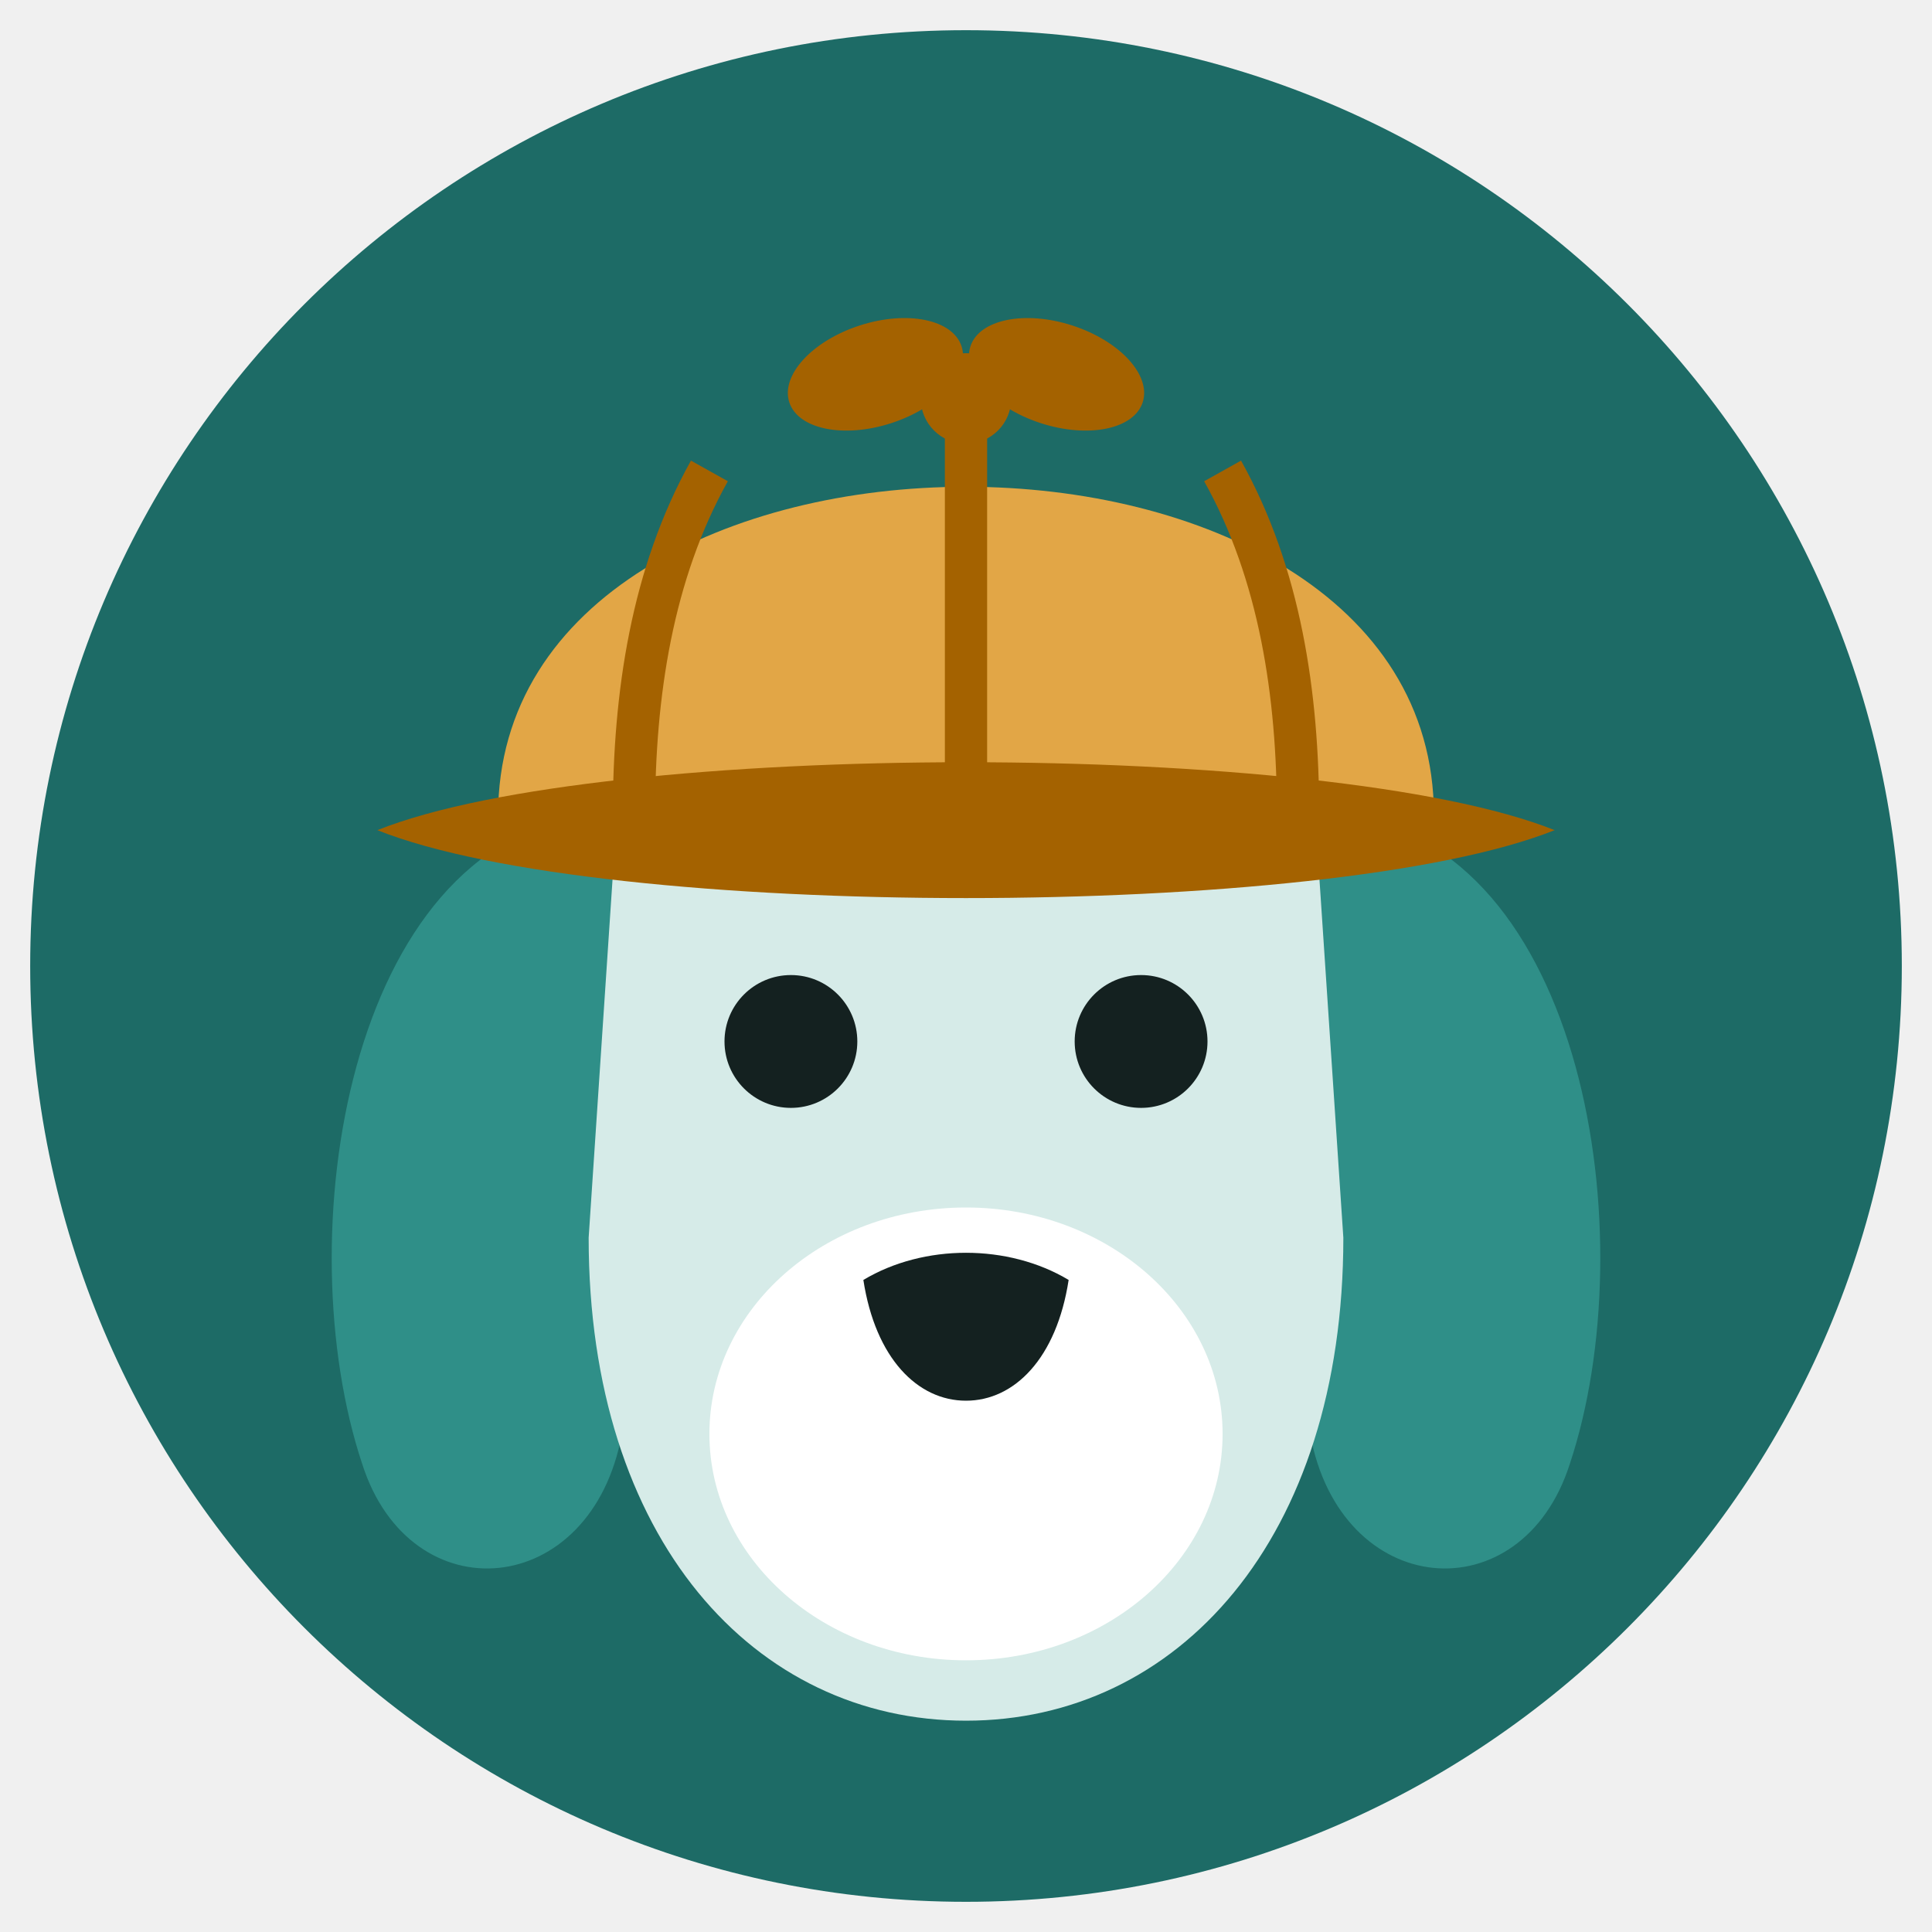
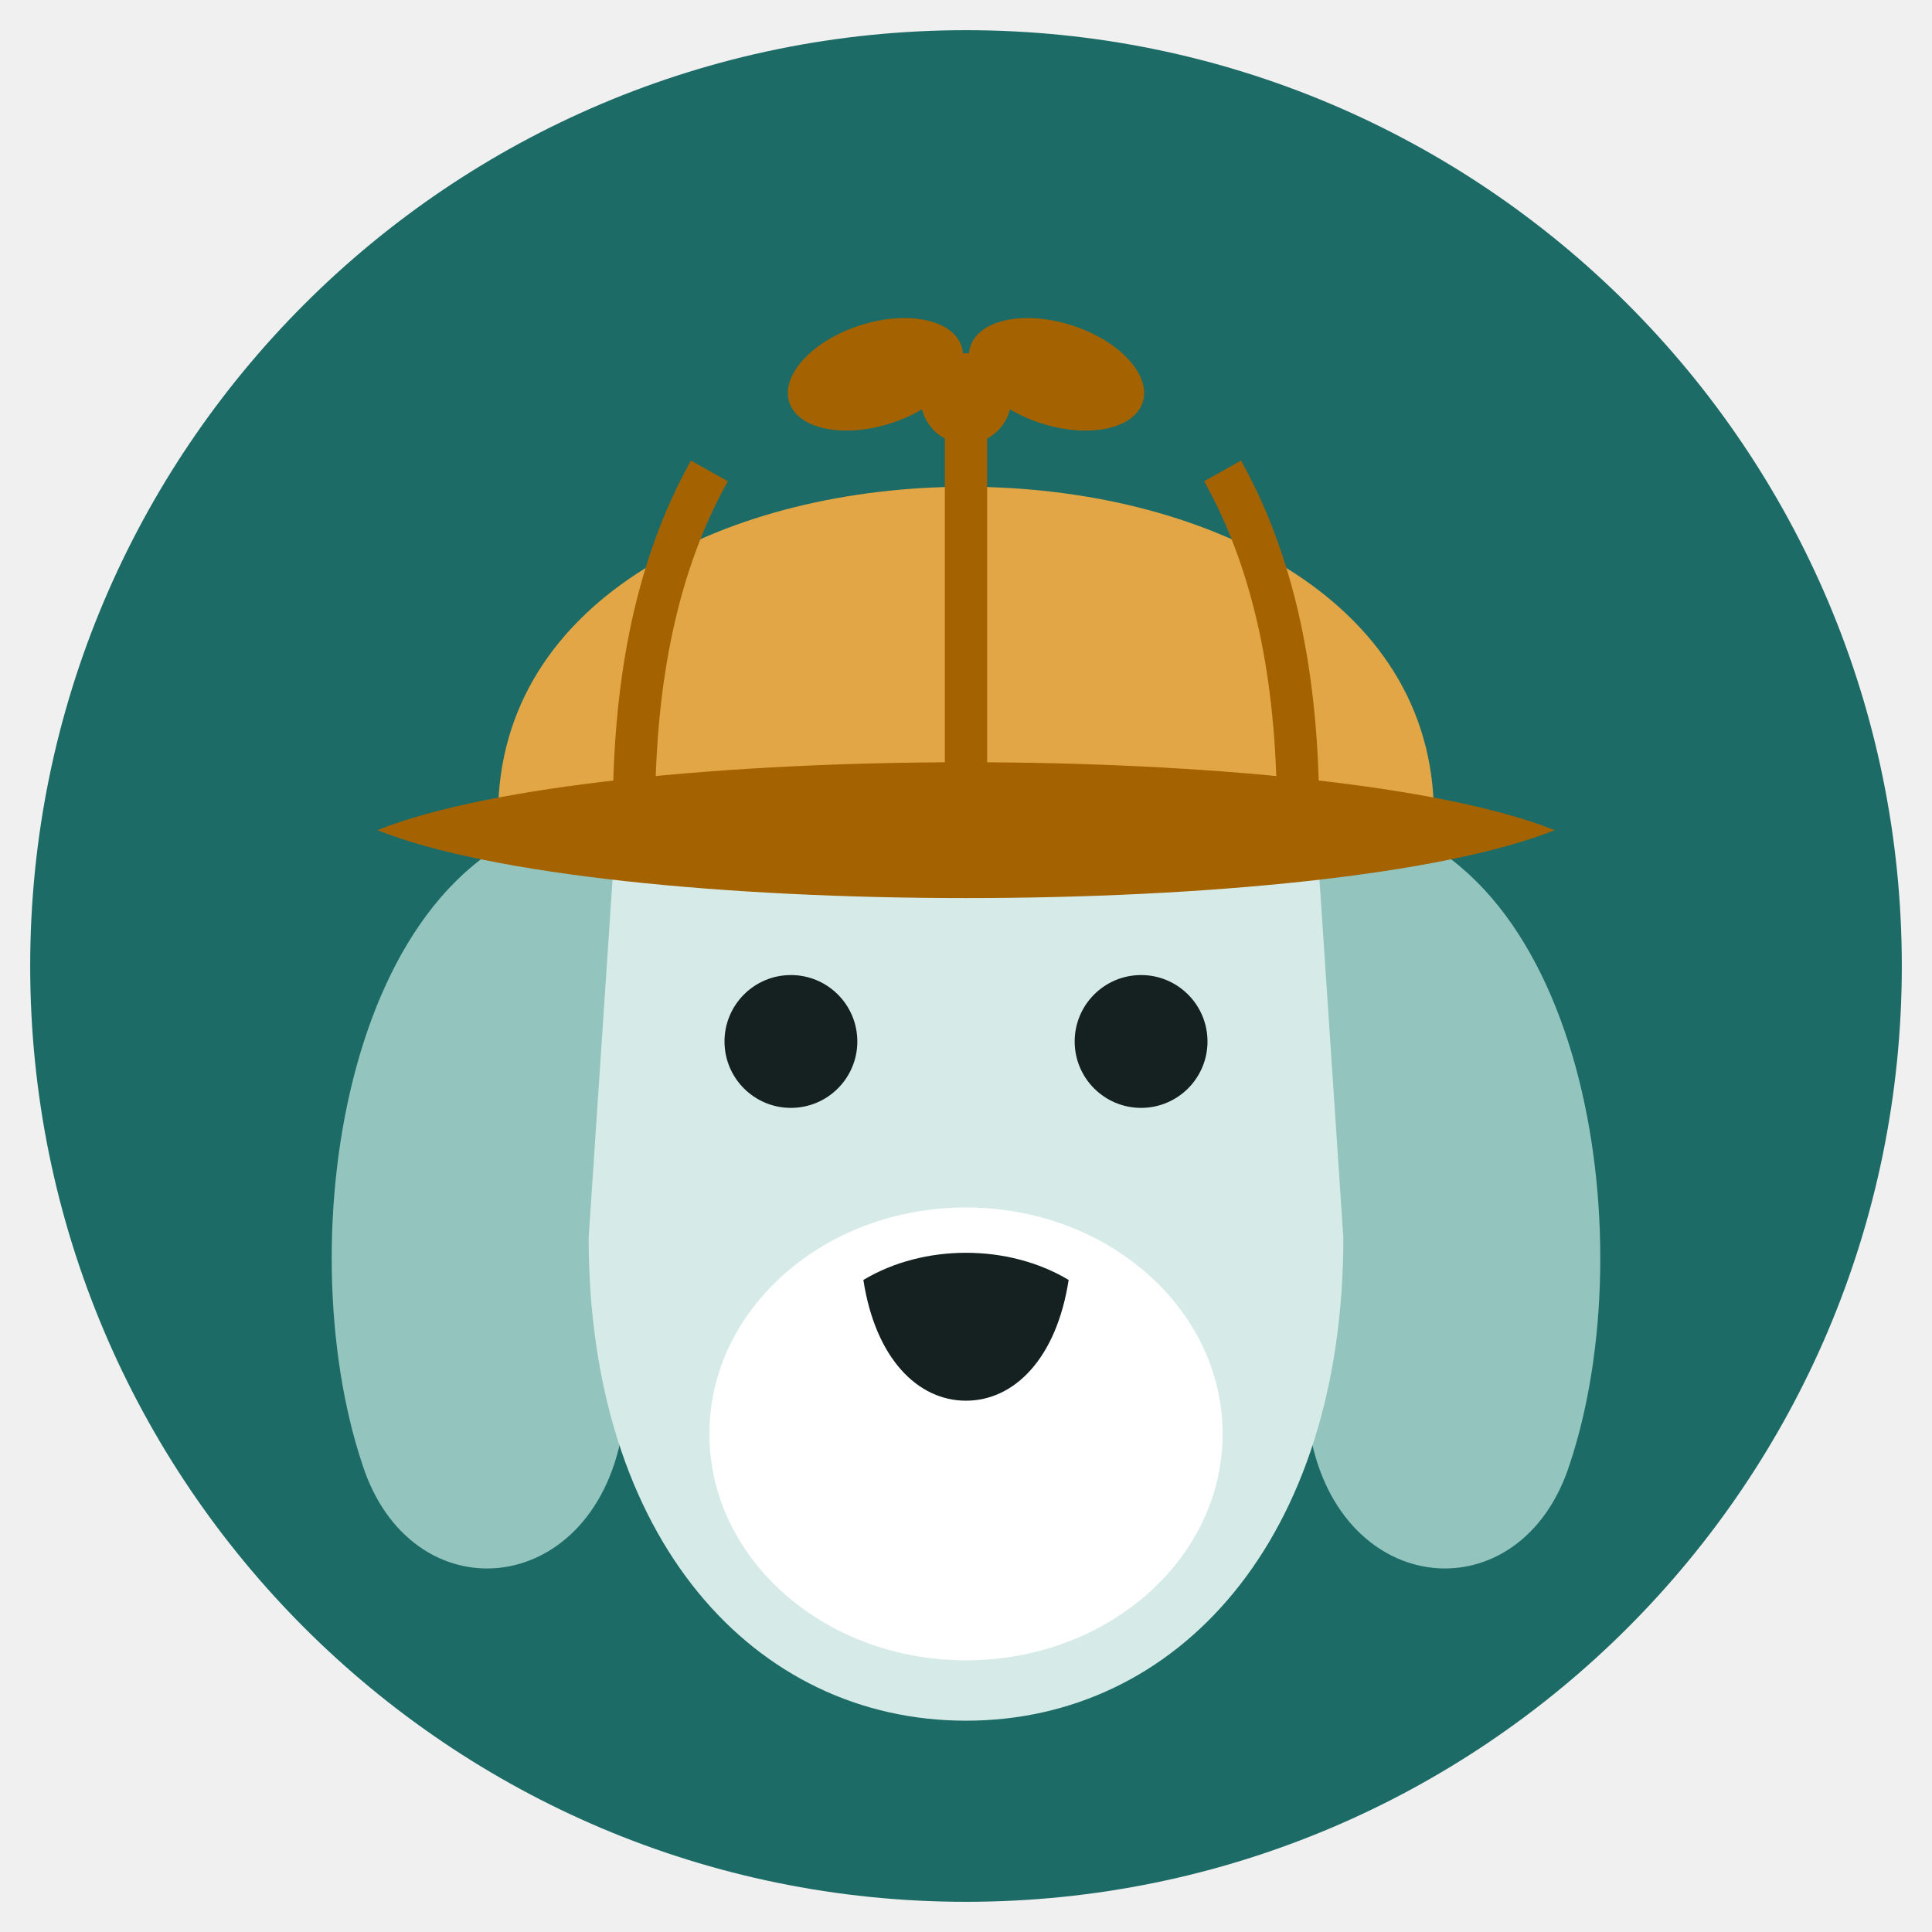
<svg xmlns="http://www.w3.org/2000/svg" viewBox="0 0 64 64">
  <circle cx="32" cy="32" r="31" fill="#1d6b66" />
-   <path d="M19.5 27 C11.5 28 9.5 41 12 48.5 C13.6 53.5 19.6 53 20.6 47.5 L22.5 31 Z" fill="#2f8f88" />
-   <path d="M44.5 27 C52.5 28 54.5 41 52 48.5 C50.4 53.5 44.4 53 43.4 47.5 L41.5 31 Z" fill="#2f8f88" />
+   <path d="M19.5 27 C11.5 28 9.5 41 12 48.5 C13.6 53.5 19.6 53 20.6 47.5 L22.5 31 Z" fill="#93c4be" />
+   <path d="M44.5 27 C52.5 28 54.5 41 52 48.5 C50.4 53.5 44.4 53 43.4 47.5 L41.5 31 Z" fill="#93c4be" />
  <path d="M20.5 26 C21 21 43 21 43.5 26 L44.5 41 C44.5 51 39 57 32 57 C25 57 19.5 51 19.5 41 Z" fill="#d6ebe8" />
  <ellipse cx="32" cy="47.5" rx="8.5" ry="7.5" fill="#ffffff" />
  <path d="M28.6 42.4 C30.6 41.2 33.4 41.2 35.4 42.4 C35 45 33.6 46.4 32 46.4 C30.4 46.4 29 45 28.6 42.4 Z" fill="#142120" />
  <circle cx="26.2" cy="34.5" r="2.2" fill="#142120" />
  <circle cx="37.8" cy="34.5" r="2.2" fill="#142120" />
  <path d="M16.5 27 C16.5 12.5 47.5 12.5 47.5 27 Z" fill="#e2a646" />
  <path d="M32 13.5 L32 27 M23.5 15.6 C21.6 19 21 23 21 27 M40.5 15.6 C42.4 19 43 23 43 27" stroke="#a46200" stroke-width="1.4" fill="none" />
  <path d="M12.5 27.5 C20 24.5 44 24.5 51.5 27.5 C44 30.5 20 30.5 12.5 27.5 Z" fill="#a46200" />
  <ellipse cx="29" cy="12.4" rx="3" ry="1.7" transform="rotate(-18 29 12.4)" fill="#a46200" />
  <ellipse cx="35" cy="12.4" rx="3" ry="1.7" transform="rotate(18 35 12.4)" fill="#a46200" />
  <circle cx="32" cy="13.2" r="1.5" fill="#a46200" />
</svg>
